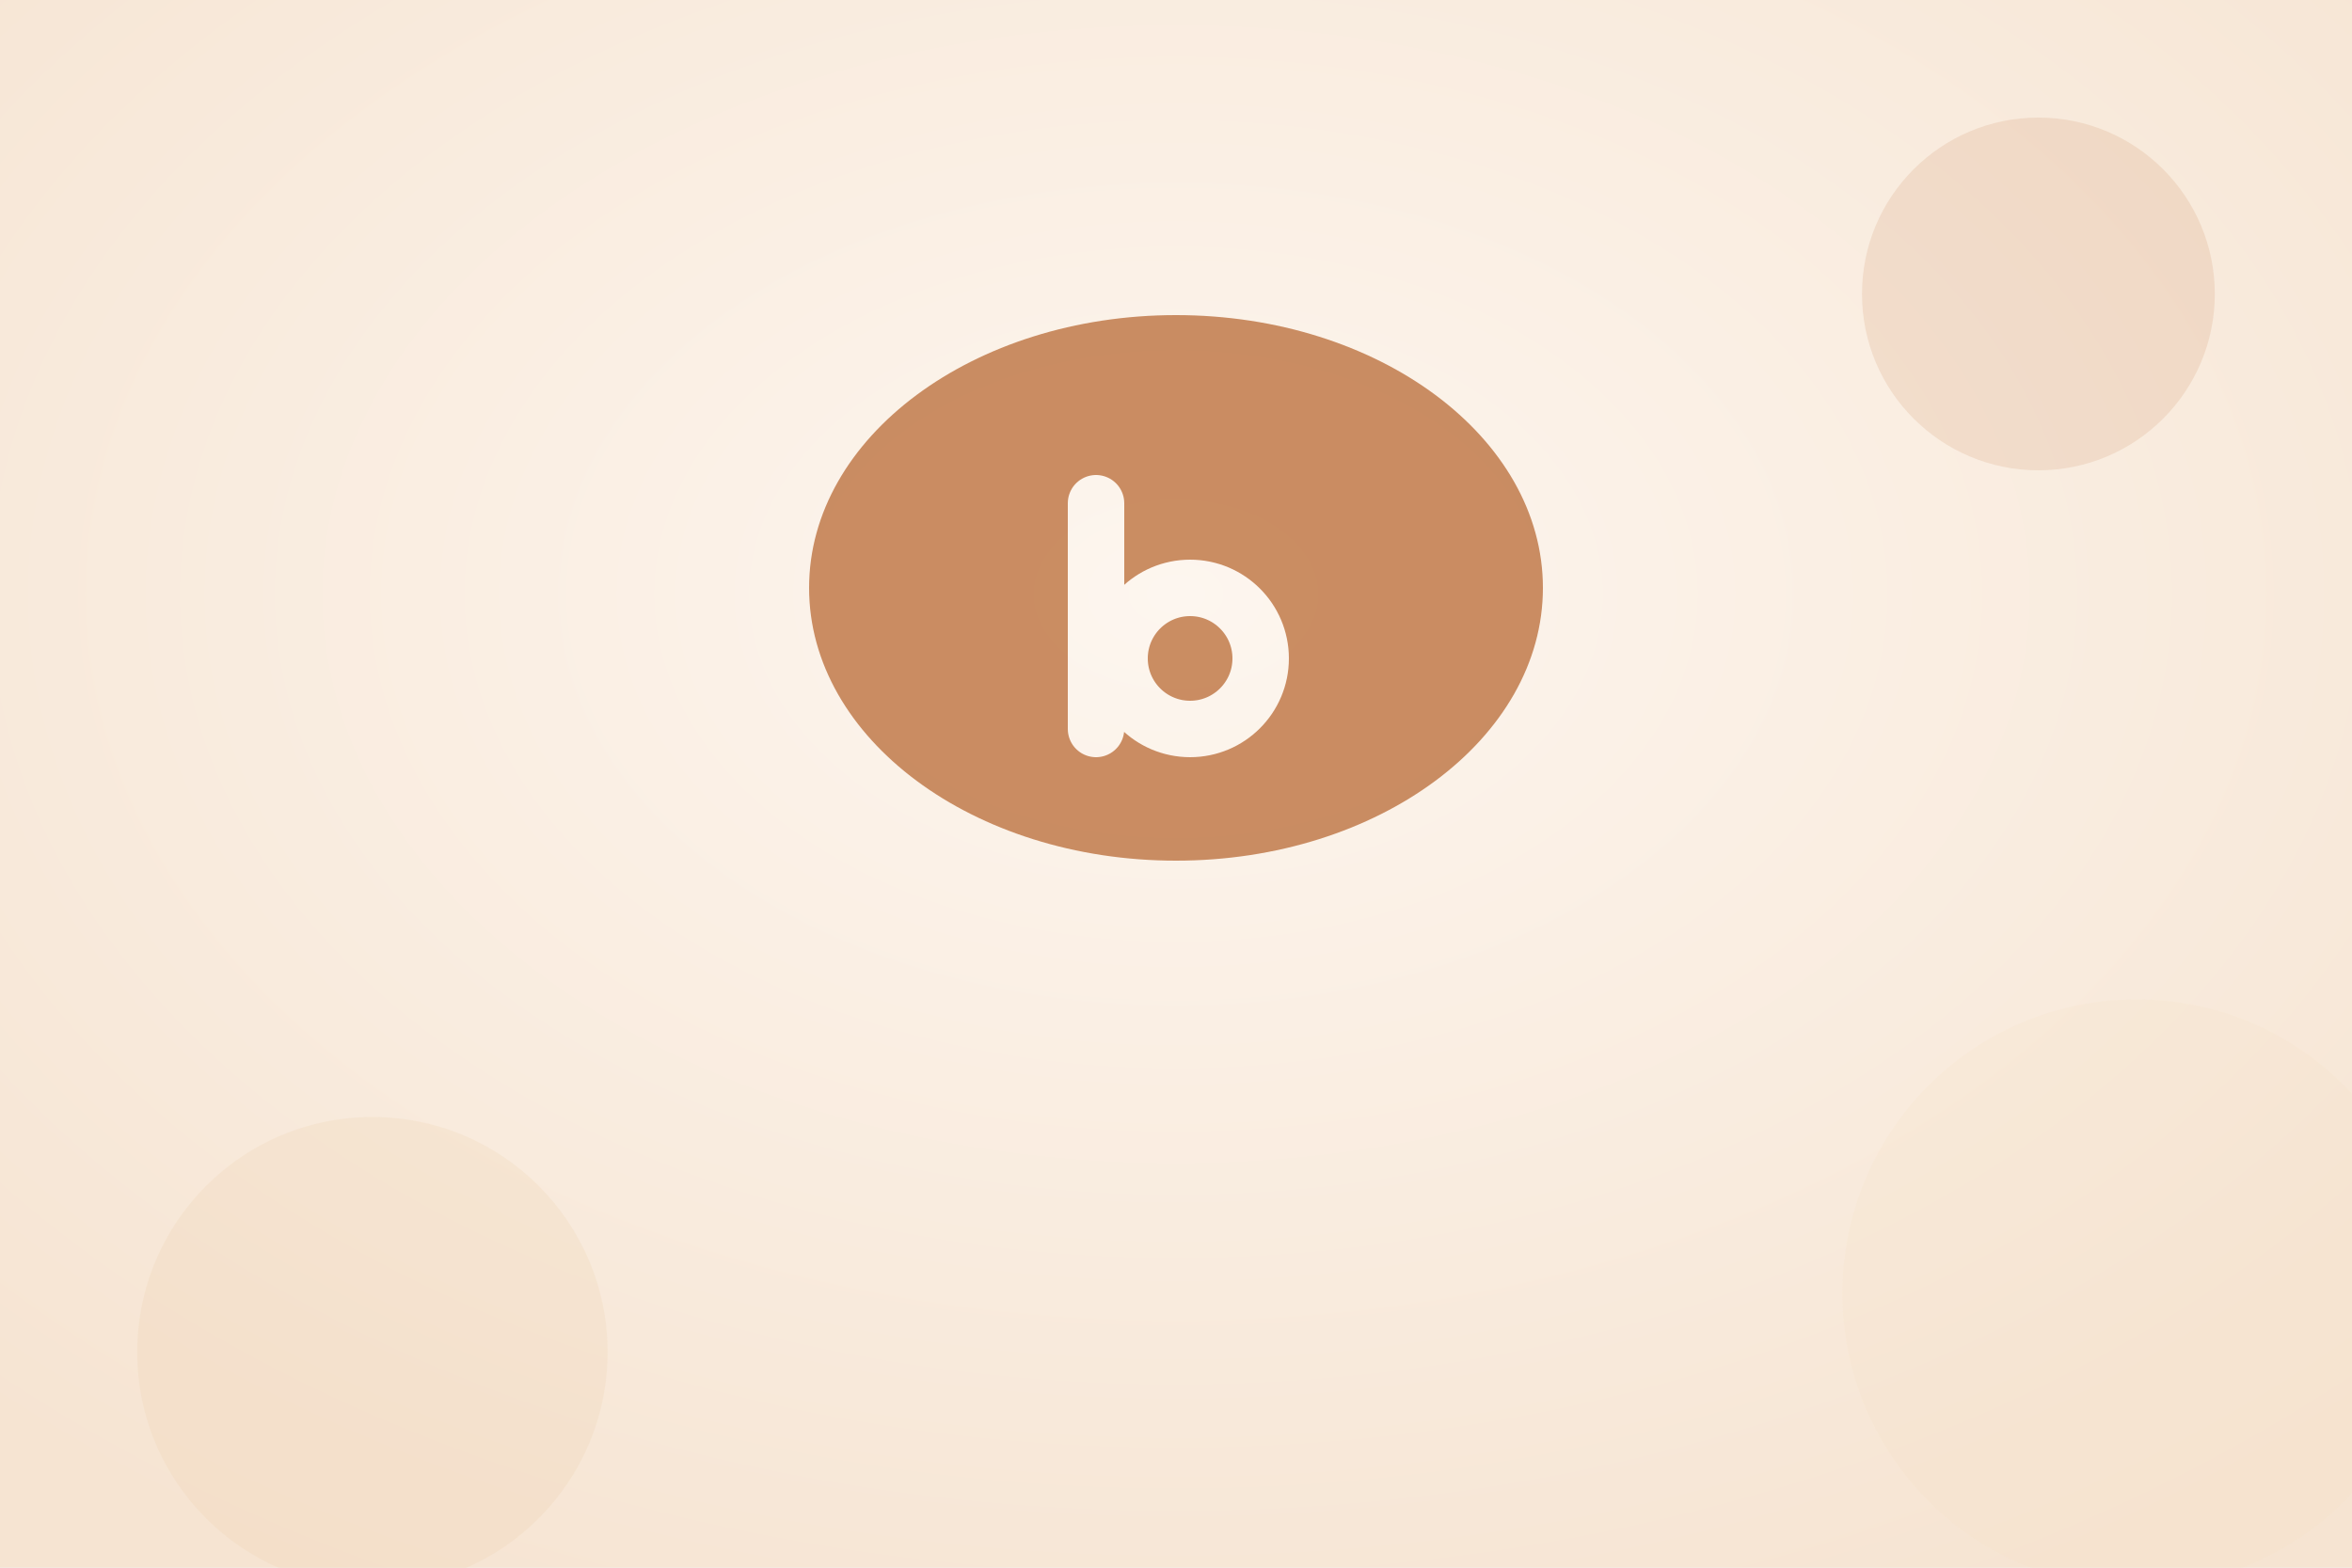
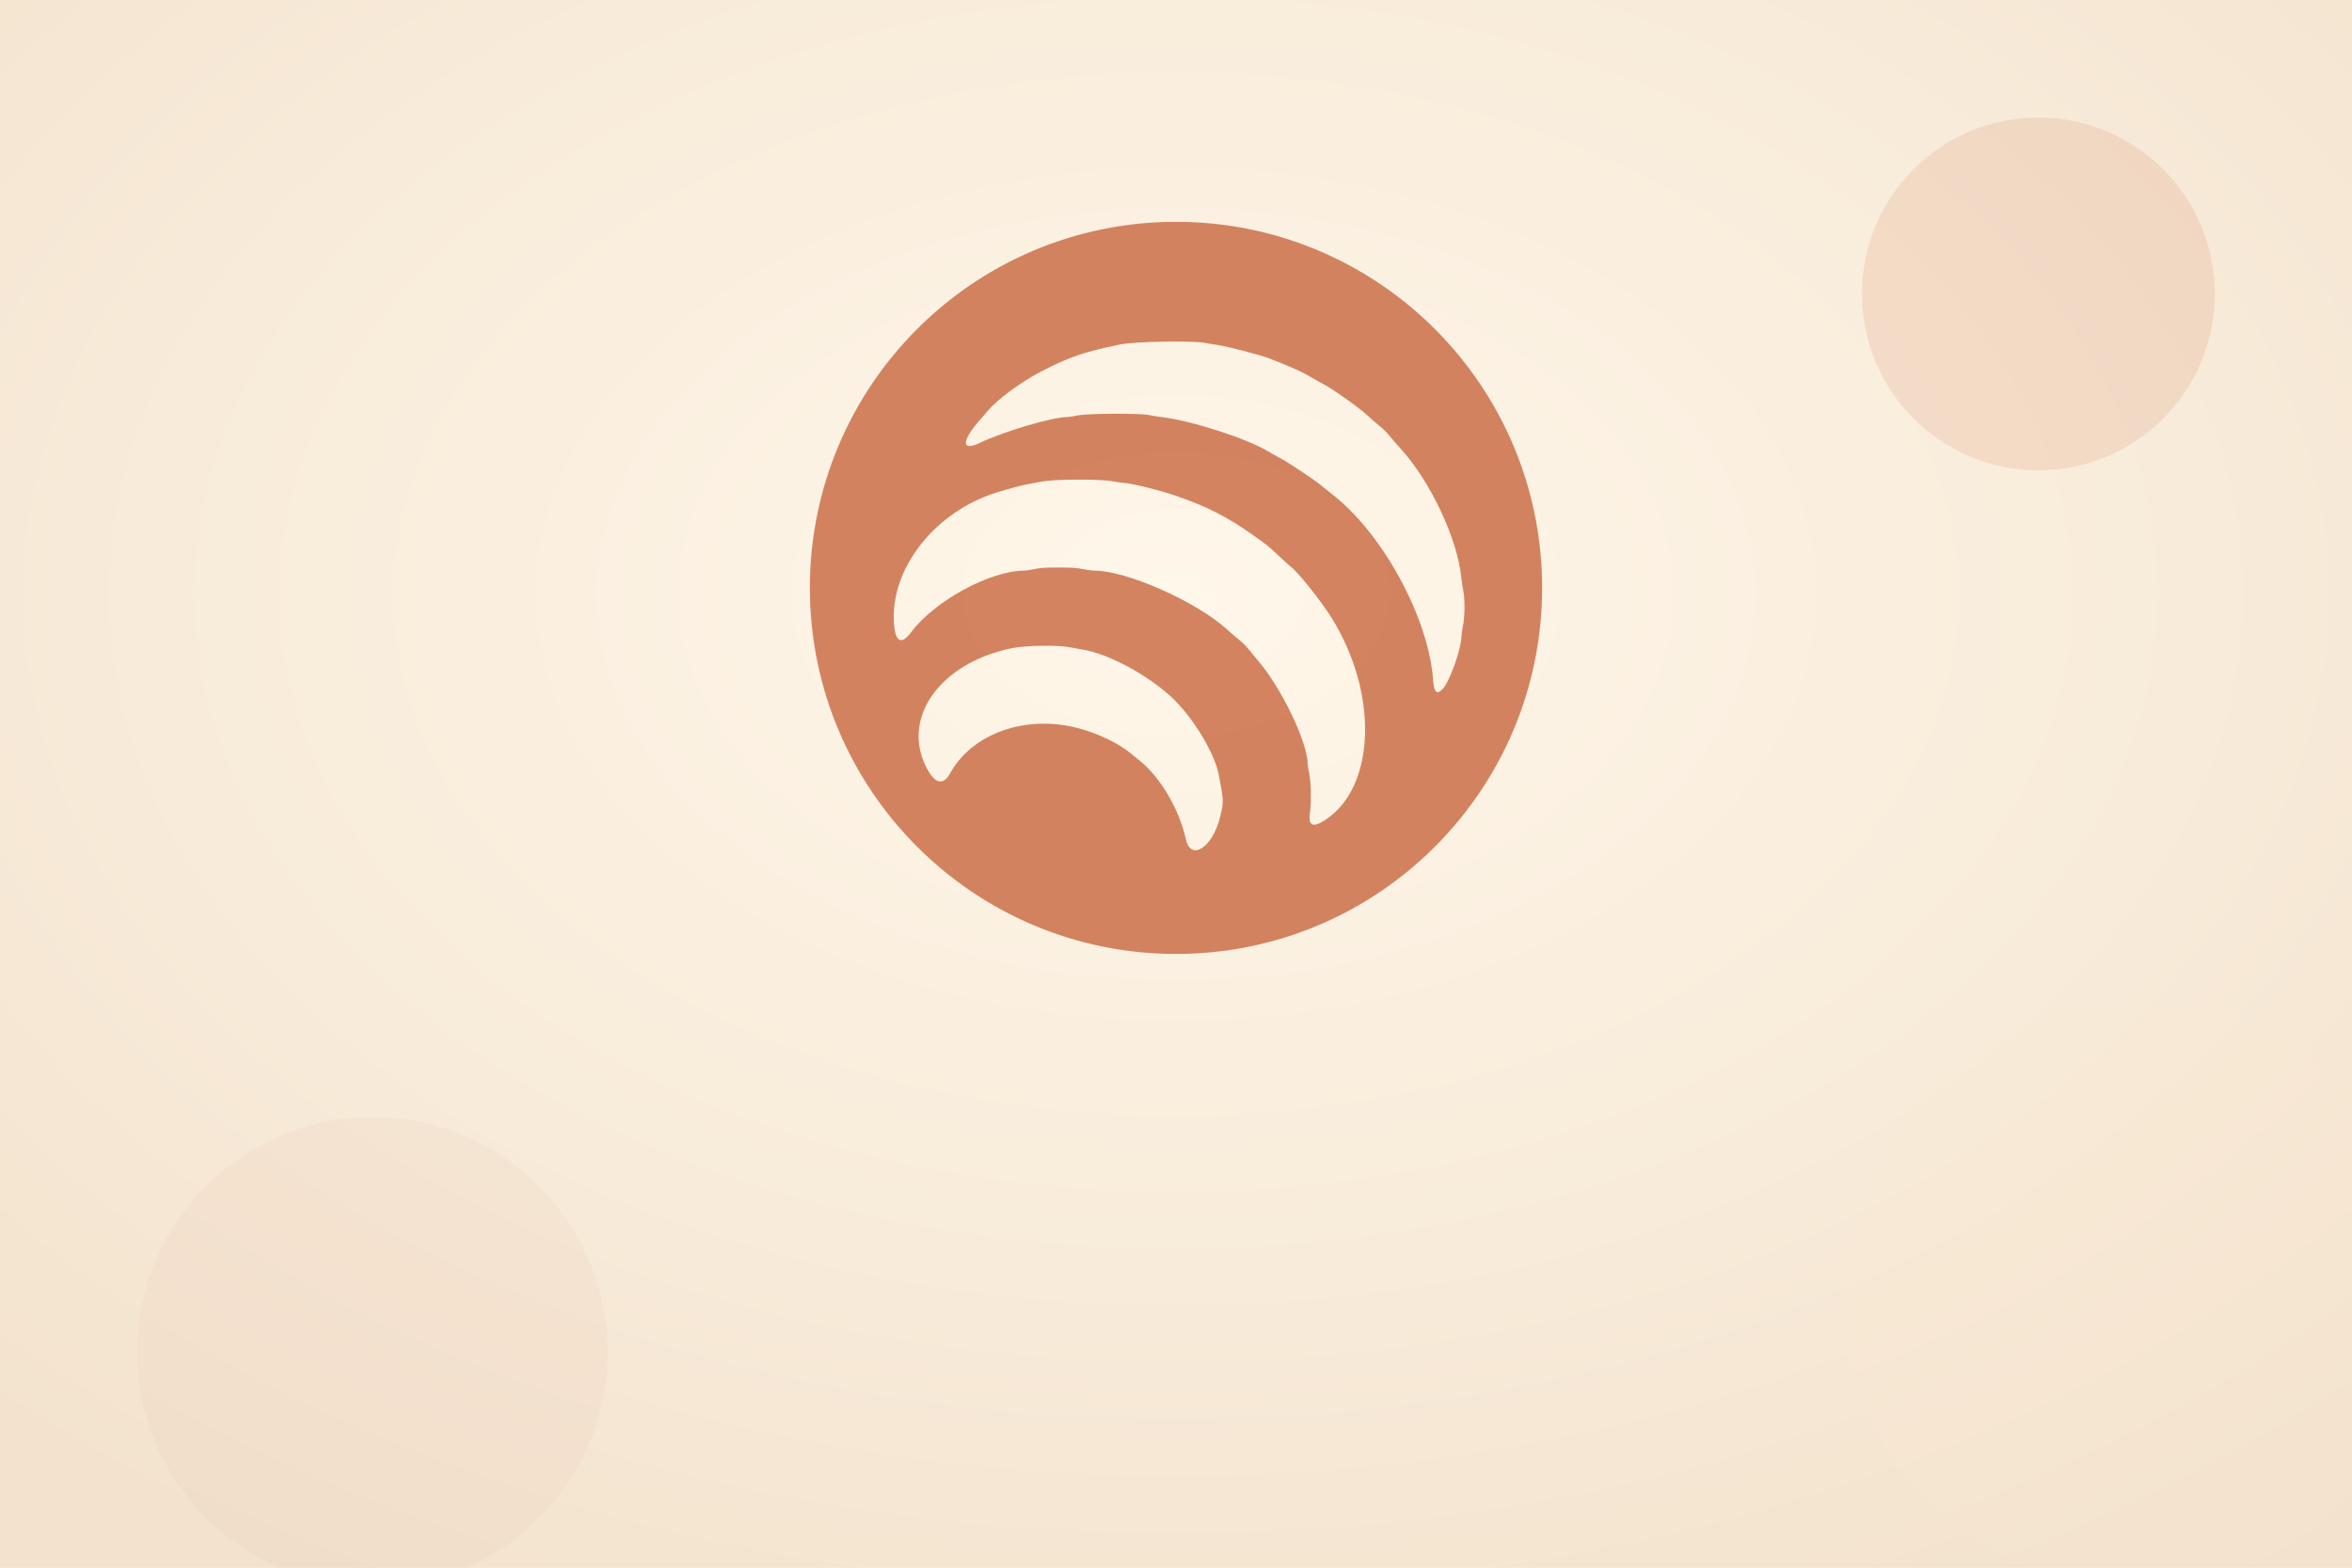
<svg xmlns="http://www.w3.org/2000/svg" viewBox="0 0 1200 800" role="presentation" aria-hidden="true">
  <defs>
    <radialGradient id="g" cx="50%" cy="38%" r="72%">
-       <stop offset="0%" stop-color="#fdf6ef" />
-       <stop offset="100%" stop-color="#f6e4d2" />
+       <stop offset="0%" stop-color="#fff7ea" />
+       <stop offset="100%" stop-color="#f3e3ce" />
    </radialGradient>
    <mask id="m">
      <rect width="1200" height="800" fill="#000" />
-       <g transform="translate(600 300) scale(2.4) translate(-100 -105)">
-         <ellipse cx="100" cy="105" rx="78" ry="58" fill="#fff" />
-         <path d="M83 87V135M88 120a15 15 0 1 0 30 0a15 15 0 1 0-30 0" fill="none" stroke="#000" stroke-width="12" stroke-linecap="round" />
+       <g transform="translate(600 300) scale(1.6) translate(-200 -388.5)">
+         <circle cx="200" cy="388.5" r="116.75" fill="#fff" />
+         <path transform="matrix(0.025 0 0 -0.025 75 516)" d="M4285 8205 c-459 -94 -647 -159 -1014 -349 -249 -130 -544 -347 -669 -494 -26 -30 -82 -96 -125 -145 -218 -254 -207 -378 24 -266 295 143 924 329 1113 329 19 0 78 9 131 20 128 26 792 30 910 5 39 -8 108 -20 155 -25 378 -43 1093 -273 1364 -438 45 -27 114 -66 153 -86 91 -45 440 -278 525 -349 35 -29 91 -74 124 -100 651 -496 1244 -1578 1303 -2379 13 -165 47 -197 125 -115 86 90 236 513 236 663 0 23 9 86 20 139 25 122 27 345 4 450 -8 39 -19 111 -24 162 -50 500 -394 1231 -774 1648 -50 55 -116 130 -145 167 -30 37 -81 89 -115 115 -33 26 -114 96 -178 155 -117 106 -442 334 -560 394 -29 14 -100 55 -158 89 -97 59 -240 123 -516 231 -122 47 -541 156 -671 174 -45 6 -112 17 -150 25 -152 32 -900 19 -1088 -20z M3300 6458 c-58 -11 -142 -26 -186 -34 -80 -14 -243 -58 -414 -111 -742 -234 -1299 -909 -1300 -1575 0 -312 82 -391 218 -208 298 402 1010 790 1450 790 17 0 74 9 127 20 79 16 136 20 305 20 168 0 228 -4 310 -20 56 -11 124 -20 152 -20 406 0 1286 -389 1680 -742 56 -52 133 -117 171 -147 37 -29 88 -81 114 -115 26 -33 75 -92 108 -131 303 -346 645 -1054 645 -1336 0 -14 9 -68 20 -120 23 -111 27 -371 8 -505 -22 -155 37 -185 183 -93 657 414 699 1621 89 2594 -137 218 -431 585 -518 647 -11 7 -75 66 -144 130 -138 130 -157 146 -338 273 -329 233 -595 368 -985 501 -208 72 -585 164 -670 164 -18 0 -79 9 -135 20 -147 29 -730 28 -890 -2z M2909 4331 c-921 -186 -1424 -895 -1087 -1533 105 -199 210 -222 296 -65 284 517 979 758 1655 572 241 -66 501 -192 647 -314 25 -21 78 -64 119 -97 262 -210 502 -618 586 -998 64 -293 346 -107 440 291 45 189 45 192 -20 531 -50 262 -304 691 -560 947 -304 304 -848 601 -1190 650 -28 4 -90 16 -140 26 -153 32 -566 26 -746 -10z" fill="#000" />
      </g>
    </mask>
  </defs>
  <rect width="1200" height="800" fill="url(#g)" />
  <g opacity="0.5">
-     <circle cx="190" cy="690" r="120" fill="#e8c9a0" opacity="0.35" />
-     <circle cx="1040" cy="150" r="90" fill="#c17a4a" opacity="0.3" />
-     <circle cx="1090" cy="660" r="150" fill="#f5e0c0" opacity="0.35" />
+     <circle cx="190" cy="690" r="120" fill="#ebc7b8" opacity="0.35" />
+     <circle cx="1040" cy="150" r="90" fill="#cb6f48" opacity="0.3" />
+     <circle cx="1090" cy="660" r="150" fill="#fdebd4" opacity="0.35" />
  </g>
-   <rect width="1200" height="800" fill="#c17a4a" mask="url(#m)" opacity="0.85" />
+   <rect width="1200" height="800" fill="#cb6f48" mask="url(#m)" opacity="0.85" />
</svg>
